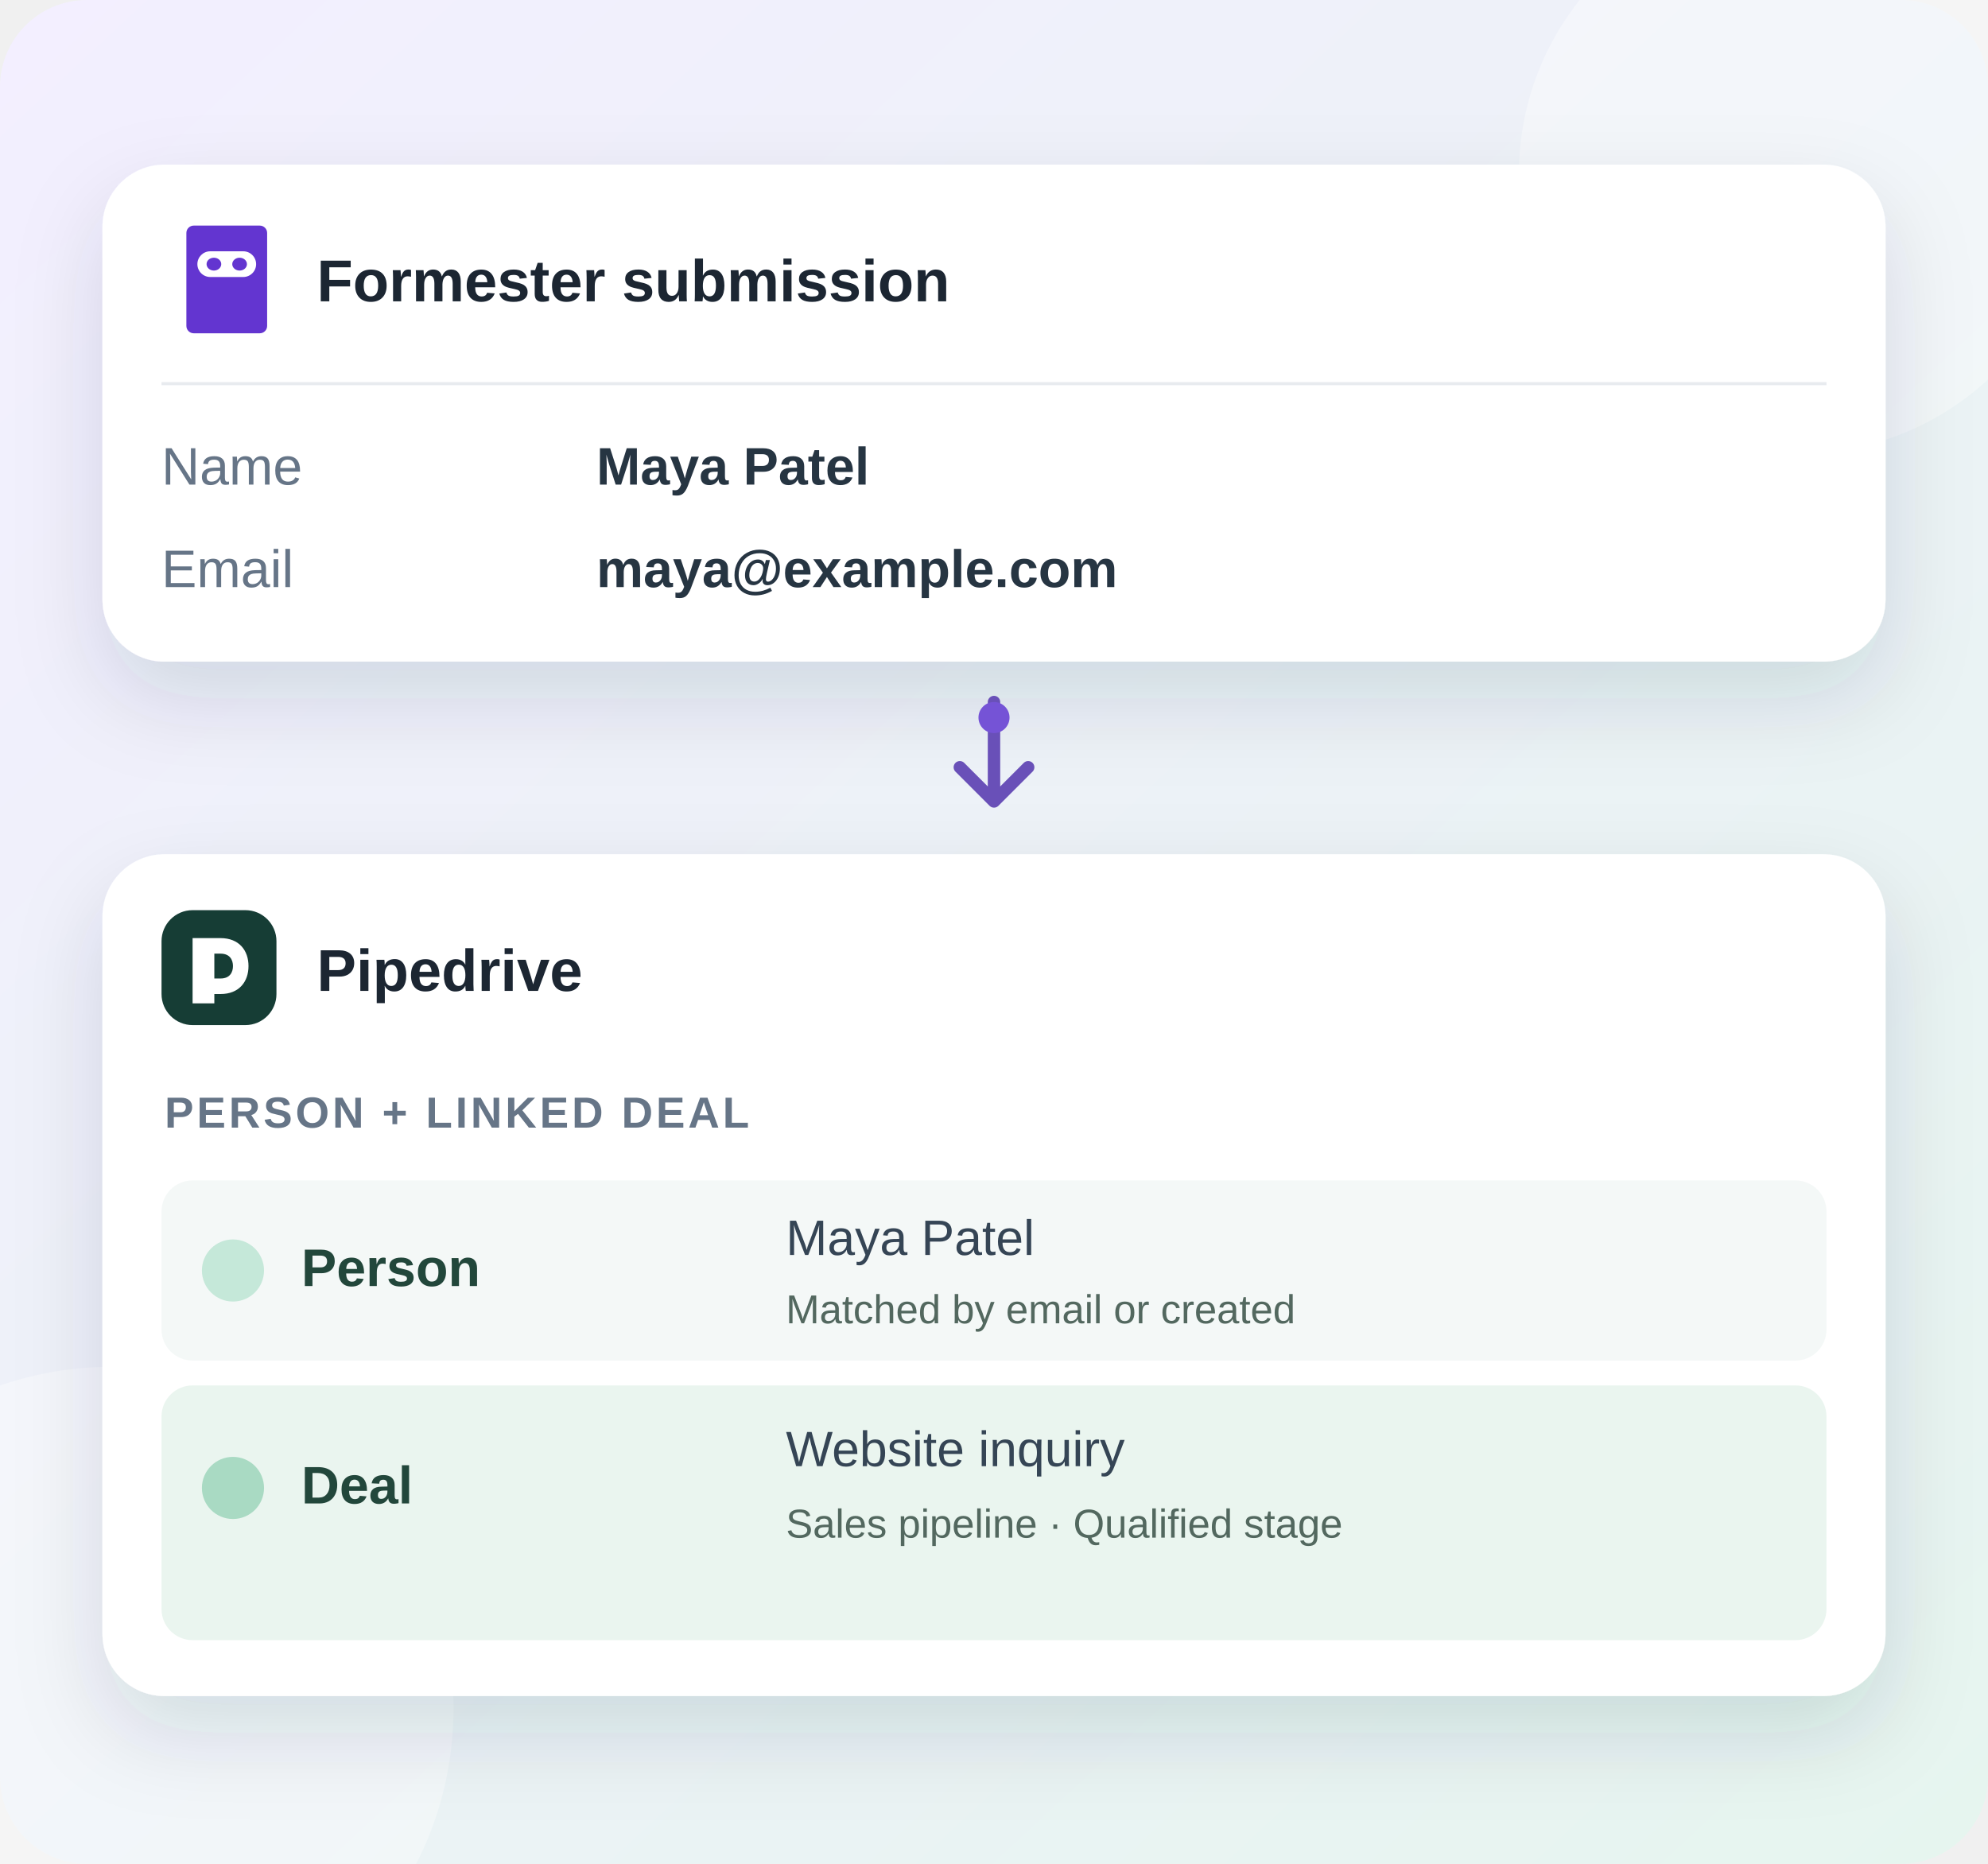
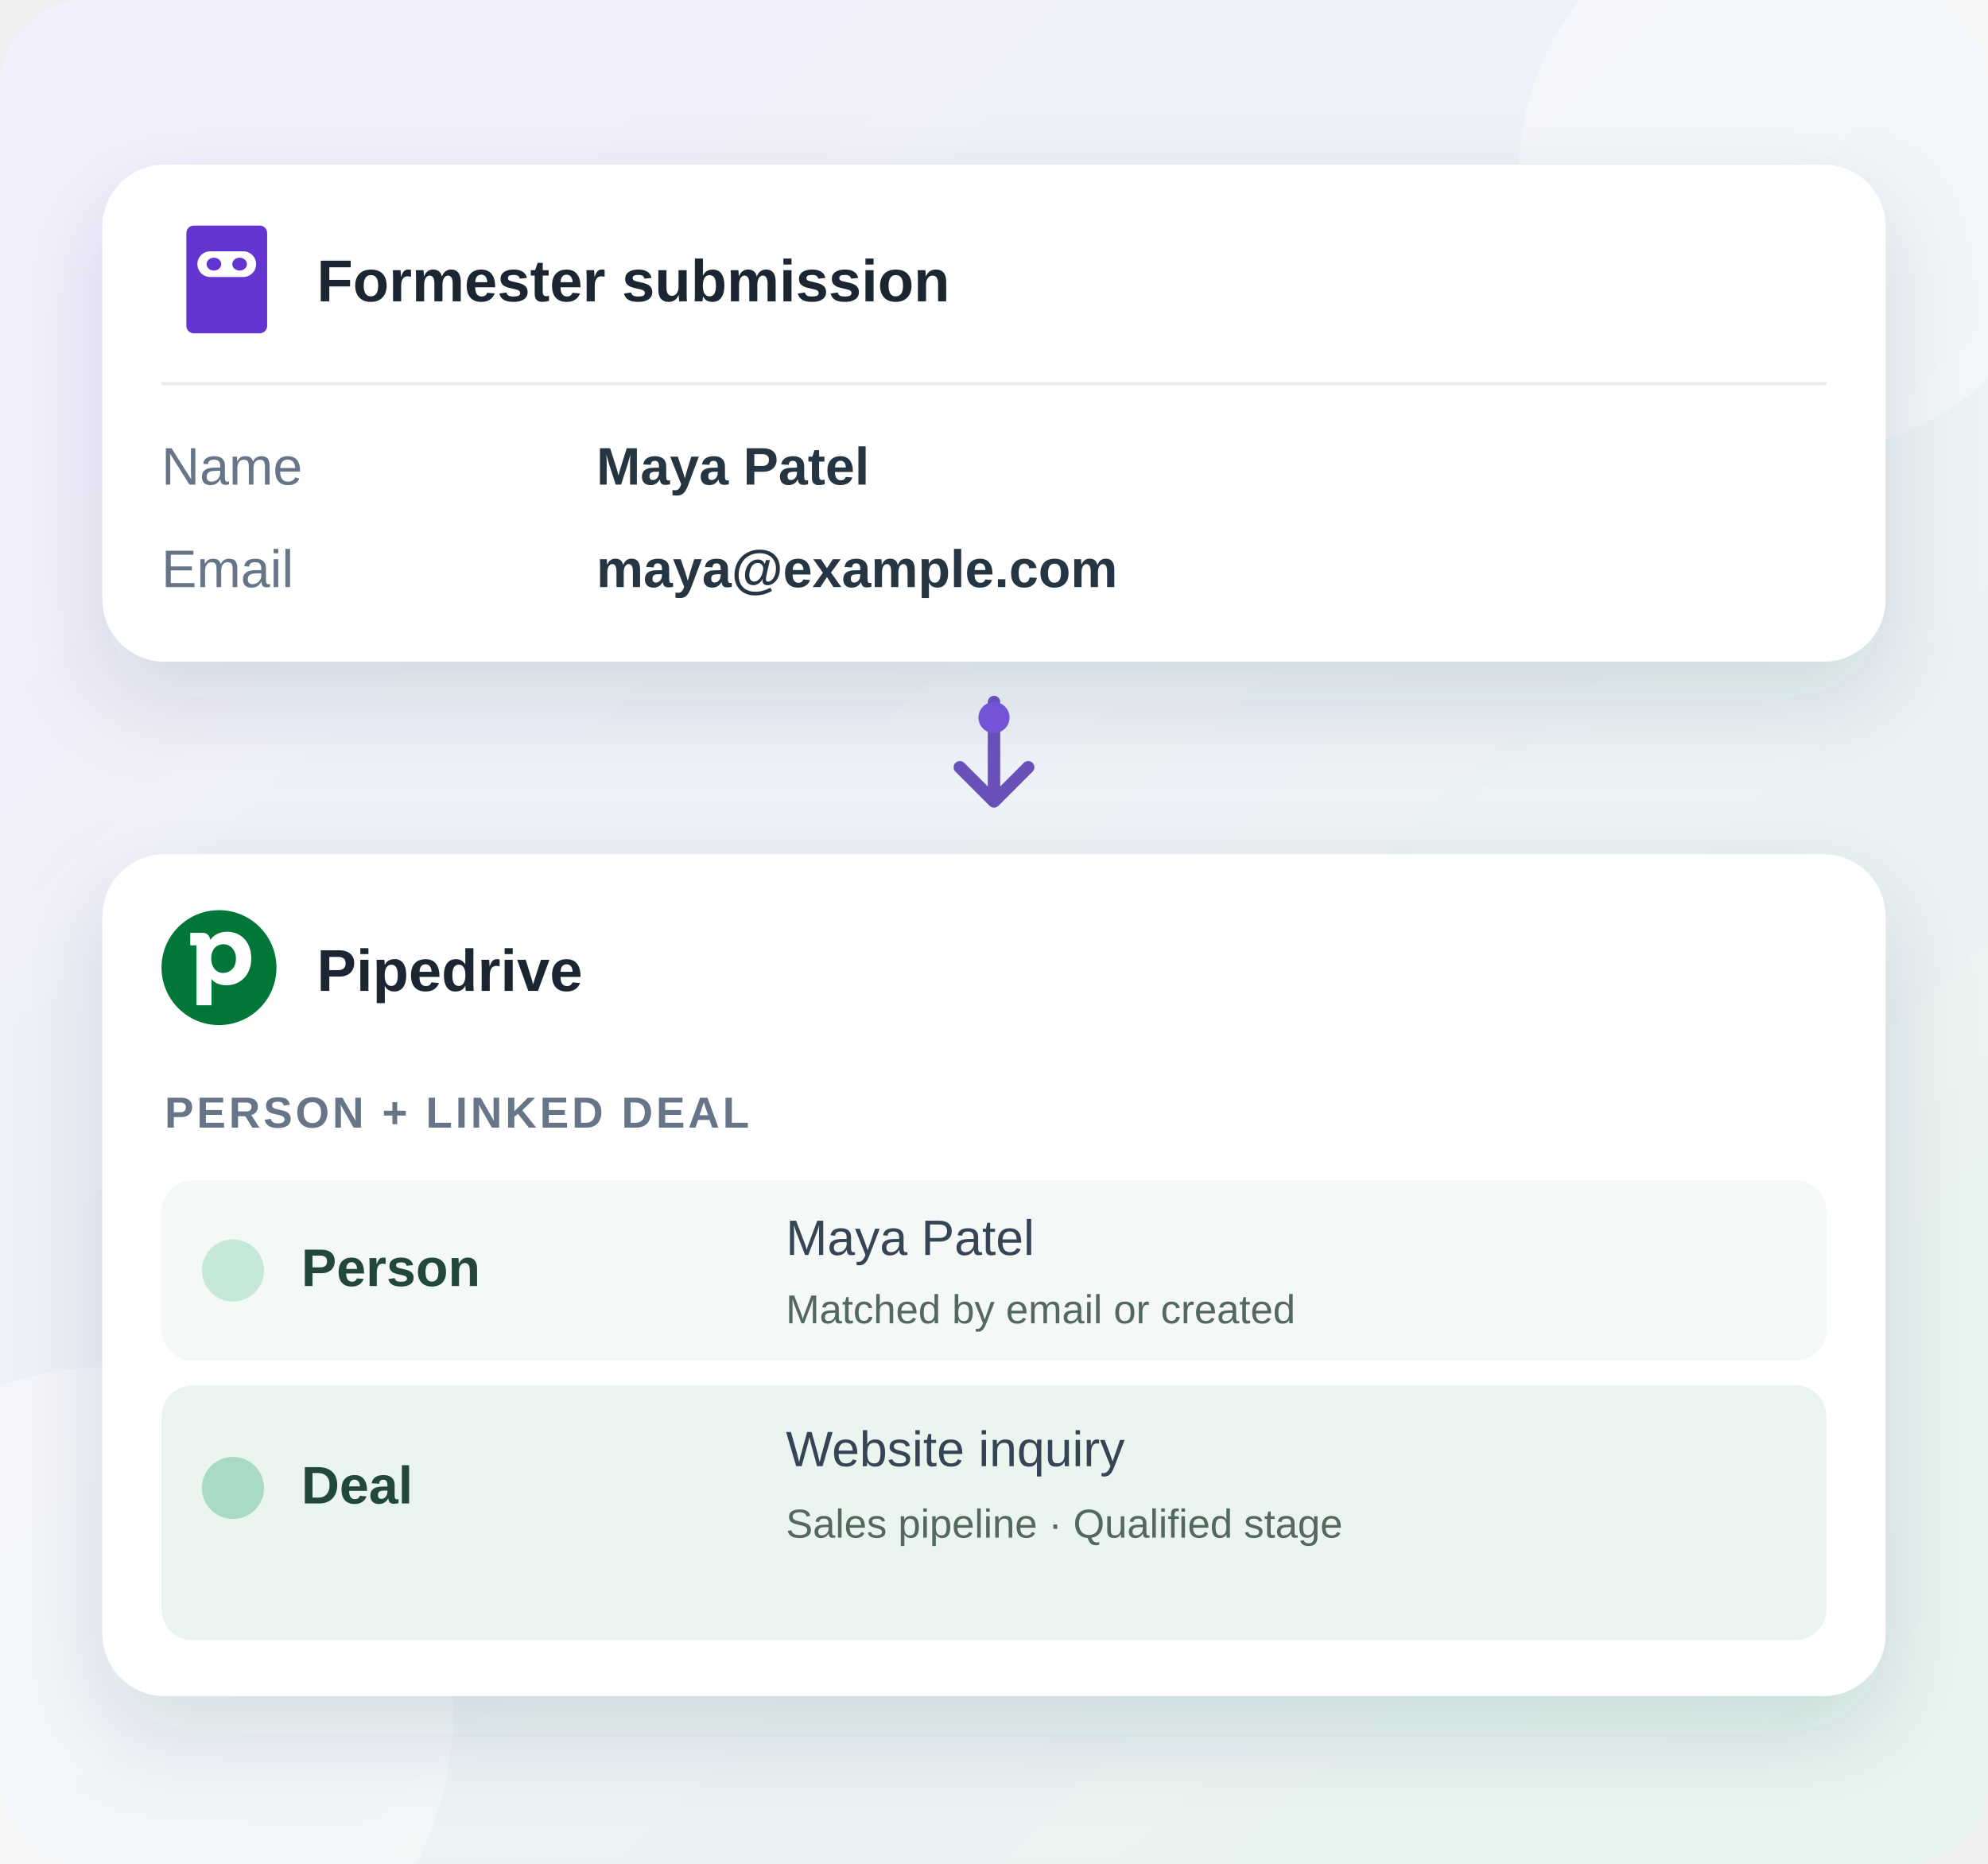
<svg xmlns="http://www.w3.org/2000/svg" viewBox="0 0 640 600" role="img" aria-labelledby="title desc">
  <defs>
    <linearGradient id="bg" x2="1" y2="1">
      <stop stop-color="#F3EFFF" />
      <stop offset="1" stop-color="#E6F5EF" />
    </linearGradient>
    <filter id="shadow" x="-20%" y="-25%" width="140%" height="160%">
      <feDropShadow dx="0" dy="12" stdDeviation="14" flood-color="#253949" flood-opacity=".13" />
    </filter>
  </defs>
  <style>
    .flow-pulse{animation:flow 2.8s ease-in-out infinite;transform-box:fill-box;transform-origin:center}
    .record-row{animation:highlight 6s ease-in-out infinite}
    .record-deal{animation-delay:1.3s}
    @keyframes flow{0%,8%{opacity:0;transform:translateY(-12px)}25%,65%{opacity:1}86%,100%{opacity:0;transform:translateY(14px)}}
    @keyframes highlight{0%,65%,100%{fill:#F4F8F7}35%{fill:#DCF1E8}}
    @media (prefers-reduced-motion: reduce){.flow-pulse,.record-row{animation:none}}
  </style>
  <rect width="640" height="600" rx="28" fill="url(#bg)" />
  <circle cx="579" cy="56" r="90" fill="#fff" opacity=".34" />
  <circle cx="36" cy="550" r="110" fill="#fff" opacity=".33" />
  <g transform="translate(0 -22)">
    <g filter="url(#shadow)">
      <rect x="33" y="75" width="574" height="160" rx="20" fill="#fff" />
      <svg x="60" y="94" width="26" height="37" viewBox="0 0 16 22" aria-hidden="true">
        <rect width="16" height="21.333" rx="1.455" fill="#6434D0" />
        <rect x="2.181" y="5.091" width="11.636" height="5.091" rx="2.545" fill="white" />
        <path d="M6.909 7.627C6.909 8.335 6.257 8.909 5.454 8.909C4.651 8.909 4 8.335 4 7.627C4 6.918 4.651 6.364 5.454 6.364C6.257 6.364 6.909 6.918 6.909 7.627Z" fill="#6434D0" />
        <ellipse cx="10.545" cy="7.636" rx="1.455" ry="1.273" fill="#6434D0" />
      </svg>
      <text x="102" y="119" font-family="Arial,sans-serif" font-size="19" font-weight="700" fill="#1A2533">Formester submission</text>
      <rect x="52" y="145" width="536" height="1" fill="#E8EBEF" />
      <text x="52" y="178" font-family="Arial,sans-serif" font-size="17" fill="#667587">Name</text>
      <text x="192" y="178" font-family="Arial,sans-serif" font-size="17" font-weight="700" fill="#273443">Maya Patel</text>
      <text x="52" y="211" font-family="Arial,sans-serif" font-size="17" fill="#667587">Email</text>
      <text x="192" y="211" font-family="Arial,sans-serif" font-size="17" font-weight="700" fill="#273443">maya@example.com</text>
    </g>
    <path d="M320 248v32m-11-11 11 11 11-11" fill="none" stroke="#6950B8" stroke-width="4" stroke-linecap="round" stroke-linejoin="round" />
    <circle class="flow-pulse" cx="320" cy="253" r="5" fill="#7553D6" />
    <g filter="url(#shadow)">
      <rect x="33" y="297" width="574" height="271" rx="20" fill="#fff" />
-       <rect x="52" y="315" width="37" height="37" rx="10" fill="#173D36" />
-       <path d="M62 324h9c6 0 9 4 9 9s-3 9-9 9h-2v-5h2c3 0 4-2 4-4s-1-4-4-4h-2v16h-7v-21Z" fill="#fff" />
+       <svg x="52" y="315" width="37" height="37" viewBox="0 0 32 32" aria-hidden="true">
+         <circle cx="16" cy="16" r="16" fill="#017737" />
+         <path d="M24.984 13.456C24.984 17.885 22.125 20.914 18.036 20.914C16.092 20.914 14.49 20.114 13.891 19.113L13.919 20.142V26.485H9.745V10.085C9.745 9.856 9.688 9.798 9.43 9.798H8V6.313H11.489C13.09 6.313 13.491 7.685 13.604 8.285C14.234 7.228 15.891 6 18.236 6C22.268 5.999 24.984 8.998 24.984 13.456ZM20.724 13.485C20.724 11.113 19.18 9.485 17.235 9.485C15.634 9.485 13.832 10.542 13.832 13.514C13.832 15.457 14.919 17.485 17.178 17.485C18.837 17.484 20.724 16.284 20.724 13.485Z" fill="#fff" />
+       </svg>
      <text x="102" y="341" font-family="Arial,sans-serif" font-size="19" font-weight="700" fill="#1A2533">Pipedrive</text>
      <text x="53" y="385" font-family="Arial,sans-serif" font-size="14" font-weight="700" letter-spacing="1" fill="#667587">PERSON + LINKED DEAL</text>
      <rect class="record-row" x="52" y="402" width="536" height="58" rx="10" fill="#F4F8F7" />
      <circle cx="75" cy="431" r="10" fill="#C5E8D9" />
      <text x="97" y="436" font-family="Arial,sans-serif" font-size="17" font-weight="700" fill="#24463B">Person</text>
      <text x="253" y="426" font-family="Arial,sans-serif" font-size="16" fill="#354455">Maya Patel</text>
      <text x="253" y="448" font-family="Arial,sans-serif" font-size="13" fill="#52685F">Matched by email or created</text>
      <rect class="record-row record-deal" x="52" y="468" width="536" height="82" rx="10" fill="#EAF5EF" />
      <circle cx="75" cy="501" r="10" fill="#A9DAC3" />
      <text x="97" y="506" font-family="Arial,sans-serif" font-size="17" font-weight="700" fill="#24463B">Deal</text>
      <text x="253" y="494" font-family="Arial,sans-serif" font-size="16" fill="#354455">Website inquiry</text>
      <text x="253" y="517" font-family="Arial,sans-serif" font-size="13" fill="#52685F">Sales pipeline · Qualified stage</text>
    </g>
  </g>
</svg>
